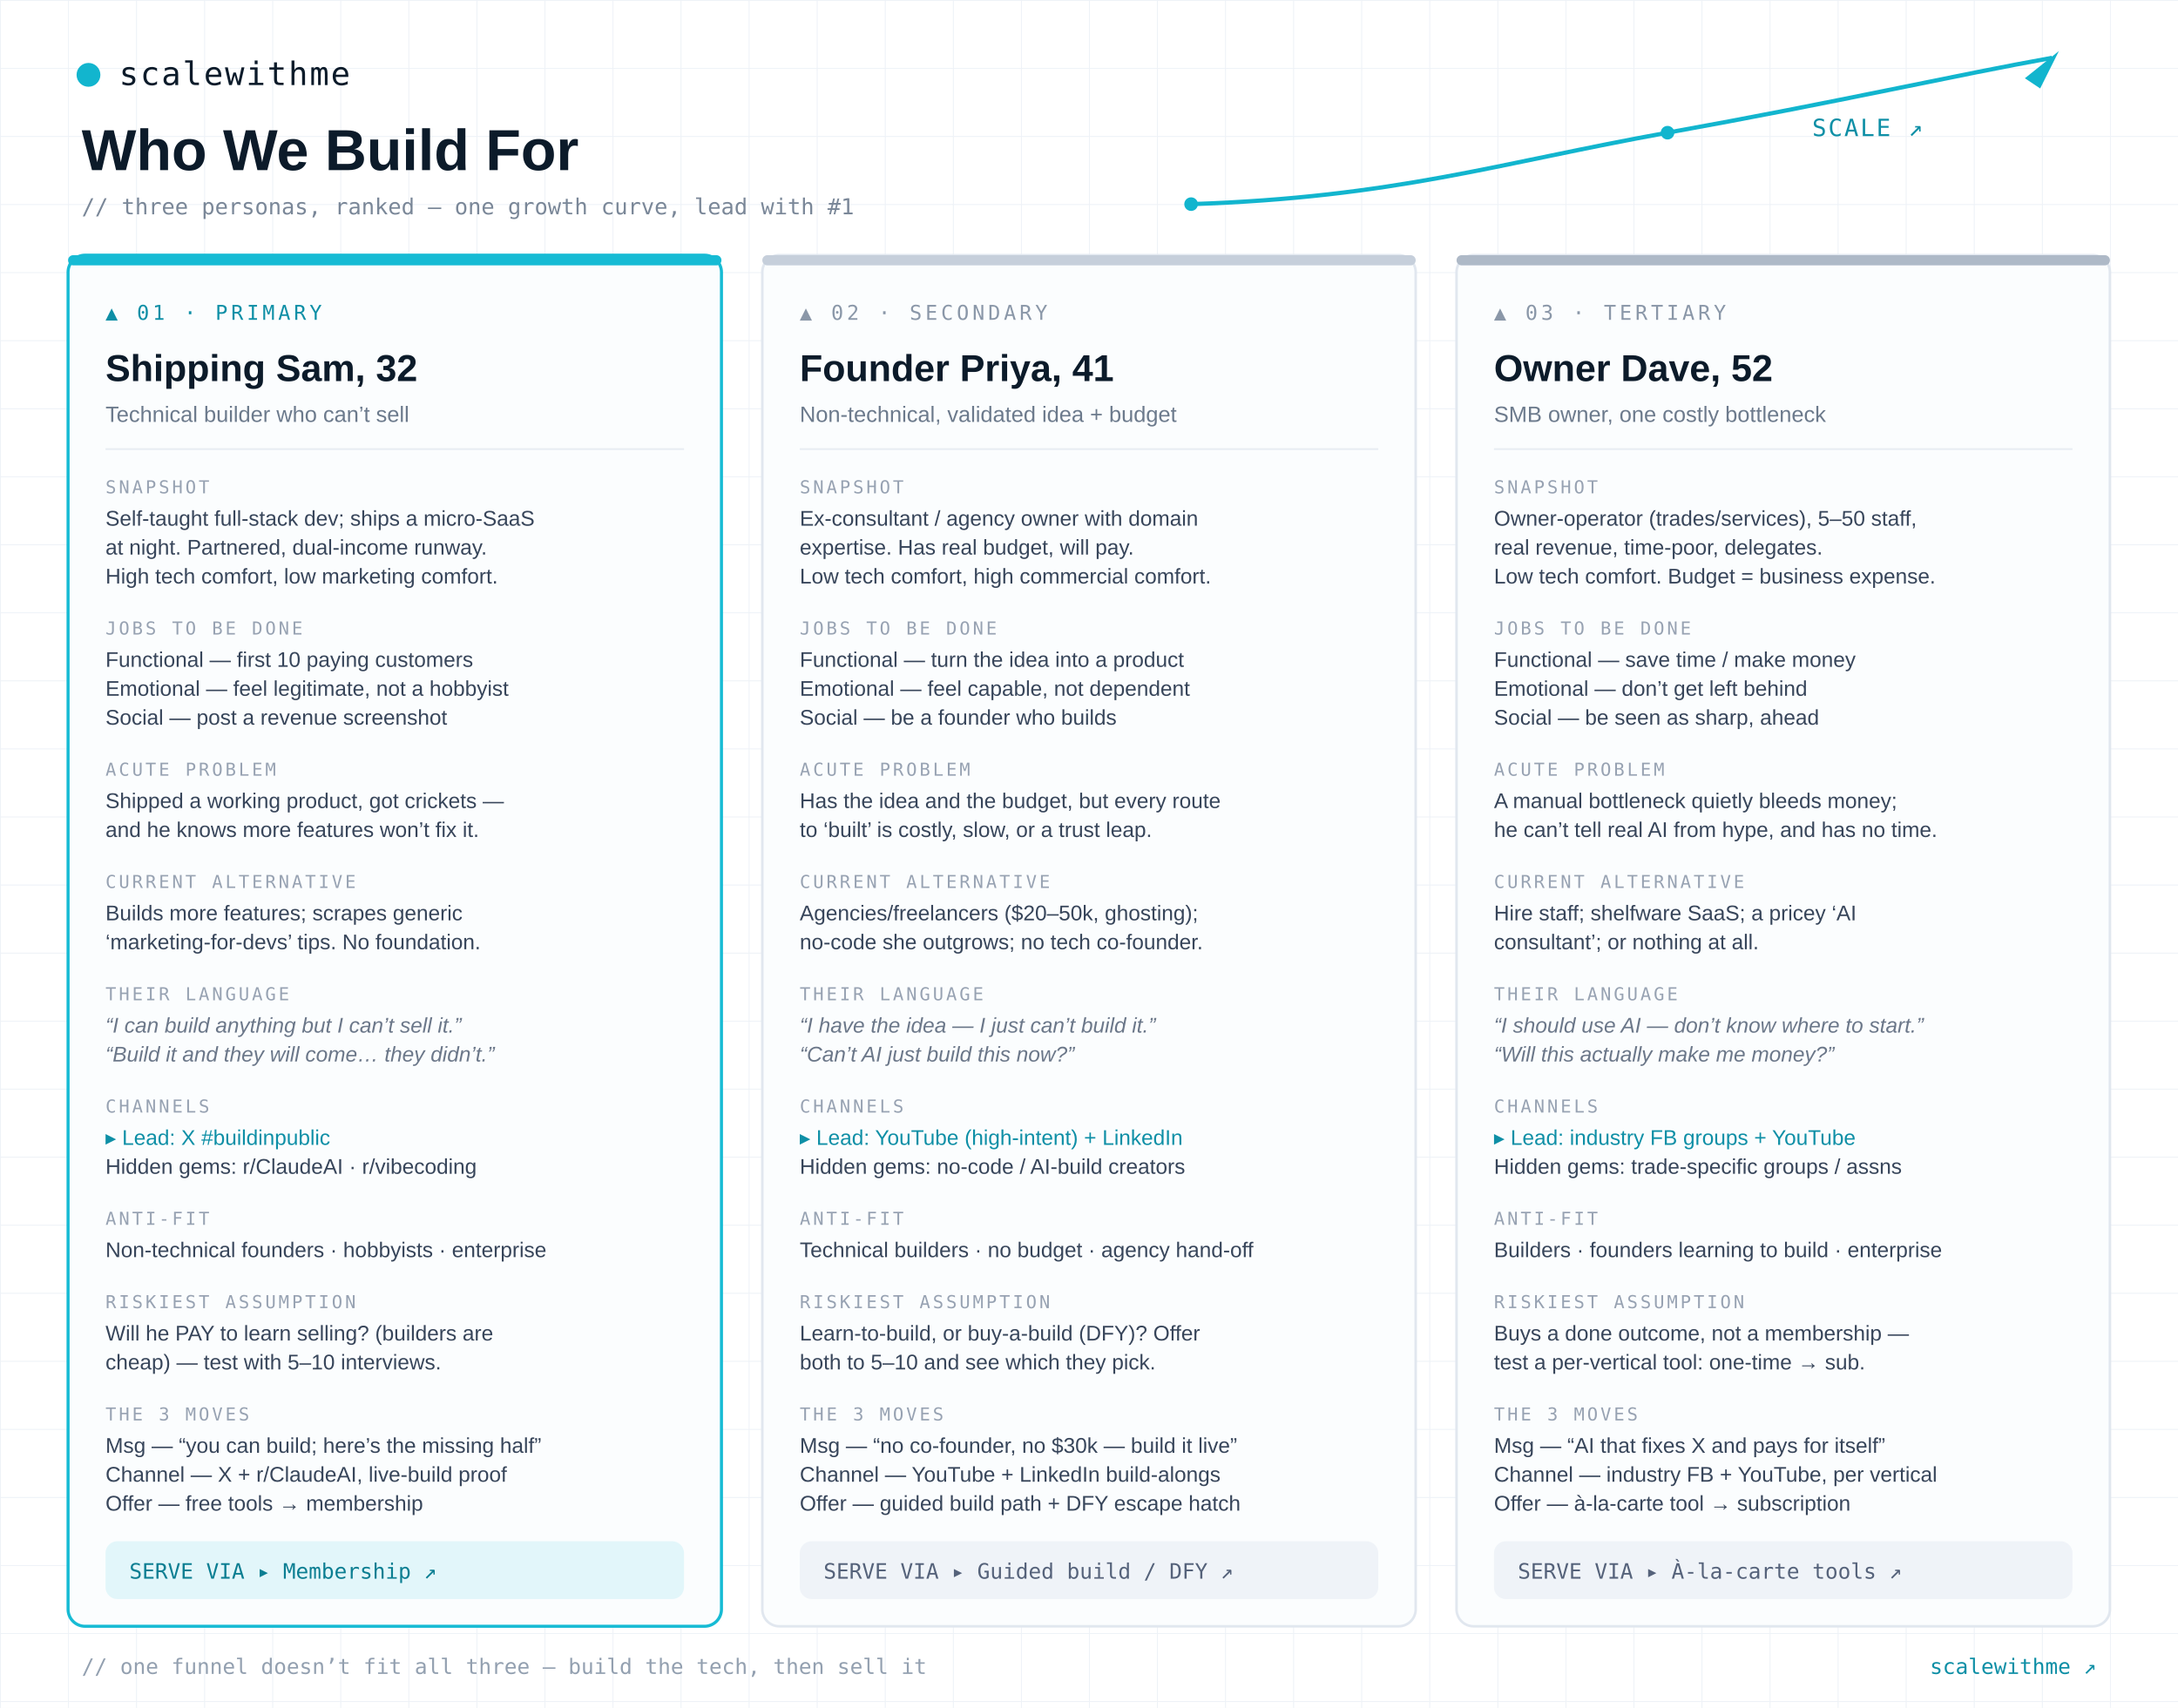
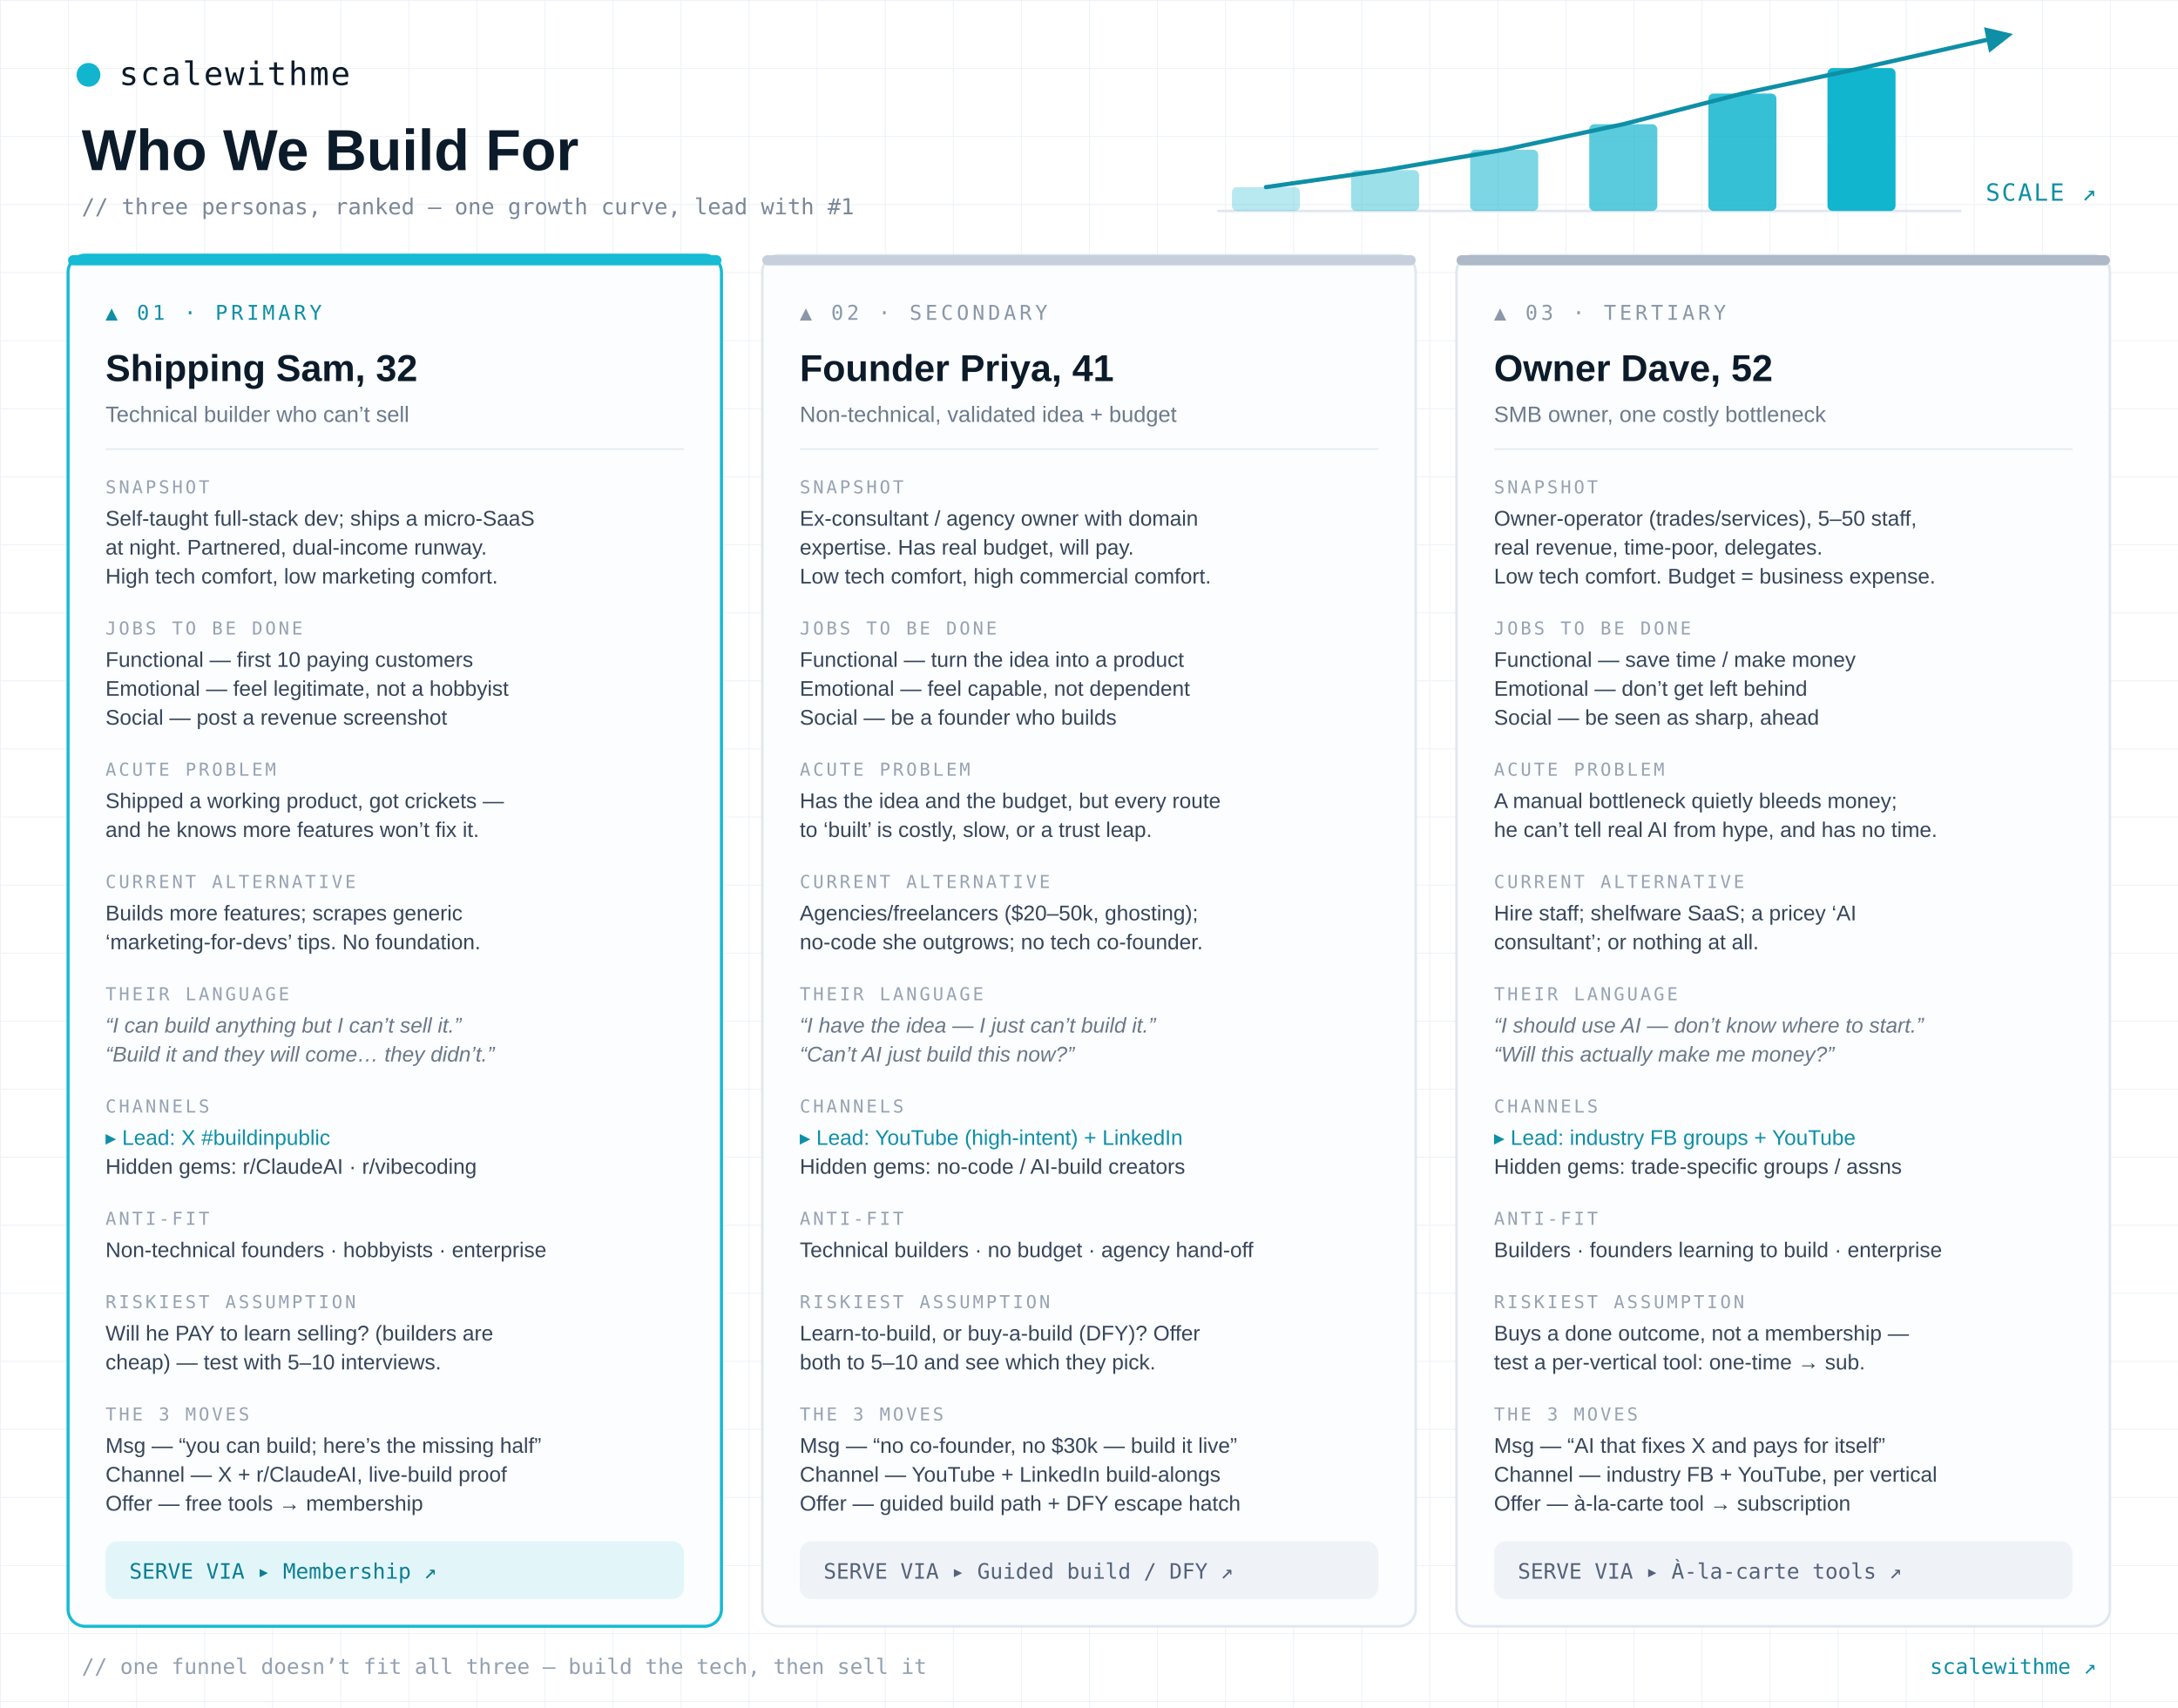
<svg xmlns="http://www.w3.org/2000/svg" viewBox="0 0 1280 1004" font-family="'Helvetica Neue', Arial, sans-serif" role="img">
  <defs>
    <pattern id="gl2" width="40" height="40" patternUnits="userSpaceOnUse">
      <path d="M40 0H0V40" fill="none" stroke="#EEF2F7" stroke-width="1" />
    </pattern>
  </defs>
  <rect width="1280" height="1004" fill="#FFFFFF" />
  <rect width="1280" height="1004" fill="url(#gl2)" />
  <circle cx="52" cy="44" r="7" fill="#12B5CE" />
  <text x="70" y="50" font-family="'SF Mono','Menlo',monospace" font-size="19" fill="#0C1B2A" letter-spacing="1">scalewithme</text>
  <text x="48" y="100" font-size="34" font-weight="700" fill="#0C1B2A">Who We Build For</text>
  <text x="48" y="126" font-family="'SF Mono','Menlo',monospace" font-size="13" fill="#7A8798">// three personas, ranked — one growth curve, lead with #1</text>
-   <path d="M700,120 C820,116 880,96 980,78 S1150,44 1206,34" fill="none" stroke="#12B5CE" stroke-width="2.5" />
-   <path d="M1190,46 L1210,30 L1199,52 Z" fill="#12B5CE" />
-   <circle cx="700" cy="120" r="4" fill="#12B5CE" />
-   <circle cx="980" cy="78" r="4" fill="#12B5CE" />
-   <text x="1130" y="80" text-anchor="end" font-family="'SF Mono','Menlo',monospace" font-size="14" fill="#0E8FA6" letter-spacing="1">SCALE ↗</text>
+   <g stroke-linecap="round" stroke-linejoin="round">
+     <line x1="716" y1="124" x2="1152" y2="124" stroke="#E1E7EF" stroke-width="1.5" />
+     <g fill="#12B5CE">
+       <rect x="724" y="110" width="40" height="14" rx="3" opacity="0.30" />
+       <rect x="794" y="100" width="40" height="24" rx="3" opacity="0.42" />
+       <rect x="864" y="88" width="40" height="36" rx="3" opacity="0.55" />
+       <rect x="934" y="73" width="40" height="51" rx="3" opacity="0.70" />
+       <rect x="1004" y="55" width="40" height="69" rx="3" opacity="0.85" />
+       <rect x="1074" y="40" width="40" height="84" rx="3" />
+     </g>
+     <polyline points="744,110 814,100 884,88 954,73 1024,55 1094,40 1174,22" fill="none" stroke="#0E8FA6" stroke-width="2.5" />
+     <path d="M1183,20 L1169,31 L1166,16 Z" fill="#0E8FA6" />
+   </g>
+   <text x="1232" y="118" text-anchor="end" font-family="'SF Mono','Menlo',monospace" font-size="14" fill="#0E8FA6" letter-spacing="1">SCALE ↗</text>
  <g transform="translate(40,150)">
    <rect width="384" height="806" rx="10" fill="#FBFDFE" stroke="#16BBD4" stroke-width="1.8" />
    <rect width="384" height="6" rx="3" fill="#16BBD4" />
    <text x="22" y="38" font-family="'SF Mono','Menlo',monospace" font-size="12" fill="#0E8FA6" letter-spacing="2">▲ 01 · PRIMARY</text>
    <text x="22" y="74" font-size="22" font-weight="700" fill="#0C1B2A">Shipping Sam, 32</text>
    <text x="22" y="98" font-size="13" fill="#6C7A8C">Technical builder who can’t sell</text>
    <line x1="22" y1="114" x2="362" y2="114" stroke="#E7ECF2" />
    <text x="22" y="140" font-family="'SF Mono','Menlo',monospace" font-size="10.5" fill="#97A2B2" letter-spacing="1.5">SNAPSHOT</text>
    <text x="22" y="159" font-size="12.5" fill="#37455A">Self-taught full-stack dev; ships a micro-SaaS</text>
    <text x="22" y="176" font-size="12.5" fill="#37455A">at night. Partnered, dual-income runway.</text>
    <text x="22" y="193" font-size="12.5" fill="#37455A">High tech comfort, low marketing comfort.</text>
    <text x="22" y="223" font-family="'SF Mono','Menlo',monospace" font-size="10.5" fill="#97A2B2" letter-spacing="1.5">JOBS TO BE DONE</text>
    <text x="22" y="242" font-size="12.5" fill="#37455A">Functional — first 10 paying customers</text>
    <text x="22" y="259" font-size="12.5" fill="#37455A">Emotional — feel legitimate, not a hobbyist</text>
    <text x="22" y="276" font-size="12.5" fill="#37455A">Social — post a revenue screenshot</text>
    <text x="22" y="306" font-family="'SF Mono','Menlo',monospace" font-size="10.5" fill="#97A2B2" letter-spacing="1.5">ACUTE PROBLEM</text>
    <text x="22" y="325" font-size="12.5" fill="#37455A">Shipped a working product, got crickets —</text>
    <text x="22" y="342" font-size="12.5" fill="#37455A">and he knows more features won’t fix it.</text>
    <text x="22" y="372" font-family="'SF Mono','Menlo',monospace" font-size="10.5" fill="#97A2B2" letter-spacing="1.5">CURRENT ALTERNATIVE</text>
    <text x="22" y="391" font-size="12.5" fill="#37455A">Builds more features; scrapes generic</text>
    <text x="22" y="408" font-size="12.5" fill="#37455A">‘marketing-for-devs’ tips. No foundation.</text>
    <text x="22" y="438" font-family="'SF Mono','Menlo',monospace" font-size="10.5" fill="#97A2B2" letter-spacing="1.5">THEIR LANGUAGE</text>
    <text x="22" y="457" font-size="12.5" font-style="italic" fill="#6B7789">“I can build anything but I can’t sell it.”</text>
    <text x="22" y="474" font-size="12.5" font-style="italic" fill="#6B7789">“Build it and they will come… they didn’t.”</text>
    <text x="22" y="504" font-family="'SF Mono','Menlo',monospace" font-size="10.5" fill="#97A2B2" letter-spacing="1.5">CHANNELS</text>
    <text x="22" y="523" font-size="12.5" fill="#0E8FA6">▸ Lead: X #buildinpublic</text>
    <text x="22" y="540" font-size="12.5" fill="#37455A">Hidden gems: r/ClaudeAI · r/vibecoding</text>
    <text x="22" y="570" font-family="'SF Mono','Menlo',monospace" font-size="10.5" fill="#97A2B2" letter-spacing="1.5">ANTI-FIT</text>
    <text x="22" y="589" font-size="12.5" fill="#37455A">Non-technical founders · hobbyists · enterprise</text>
    <text x="22" y="619" font-family="'SF Mono','Menlo',monospace" font-size="10.5" fill="#97A2B2" letter-spacing="1.5">RISKIEST ASSUMPTION</text>
    <text x="22" y="638" font-size="12.5" fill="#37455A">Will he PAY to learn selling? (builders are</text>
    <text x="22" y="655" font-size="12.5" fill="#37455A">cheap) — test with 5–10 interviews.</text>
    <text x="22" y="685" font-family="'SF Mono','Menlo',monospace" font-size="10.5" fill="#97A2B2" letter-spacing="1.5">THE 3 MOVES</text>
    <text x="22" y="704" font-size="12.5" fill="#37455A">Msg — “you can build; here’s the missing half”</text>
    <text x="22" y="721" font-size="12.5" fill="#37455A">Channel — X + r/ClaudeAI, live-build proof</text>
    <text x="22" y="738" font-size="12.5" fill="#37455A">Offer — free tools → membership</text>
    <rect x="22" y="756" width="340" height="34" rx="7" fill="#E2F6FA" />
    <text x="36" y="778" font-family="'SF Mono','Menlo',monospace" font-size="12.5" fill="#0B7E92">SERVE VIA ▸ Membership ↗</text>
  </g>
  <g transform="translate(448,150)">
    <rect width="384" height="806" rx="10" fill="#FBFDFE" stroke="#E1E7EF" stroke-width="1.5" />
    <rect width="384" height="6" rx="3" fill="#C6CFDB" />
    <text x="22" y="38" font-family="'SF Mono','Menlo',monospace" font-size="12" fill="#8A97A8" letter-spacing="2">▲ 02 · SECONDARY</text>
    <text x="22" y="74" font-size="22" font-weight="700" fill="#0C1B2A">Founder Priya, 41</text>
    <text x="22" y="98" font-size="13" fill="#6C7A8C">Non-technical, validated idea + budget</text>
    <line x1="22" y1="114" x2="362" y2="114" stroke="#E7ECF2" />
    <text x="22" y="140" font-family="'SF Mono','Menlo',monospace" font-size="10.5" fill="#97A2B2" letter-spacing="1.5">SNAPSHOT</text>
    <text x="22" y="159" font-size="12.5" fill="#37455A">Ex-consultant / agency owner with domain</text>
    <text x="22" y="176" font-size="12.5" fill="#37455A">expertise. Has real budget, will pay.</text>
    <text x="22" y="193" font-size="12.5" fill="#37455A">Low tech comfort, high commercial comfort.</text>
    <text x="22" y="223" font-family="'SF Mono','Menlo',monospace" font-size="10.5" fill="#97A2B2" letter-spacing="1.5">JOBS TO BE DONE</text>
    <text x="22" y="242" font-size="12.5" fill="#37455A">Functional — turn the idea into a product</text>
    <text x="22" y="259" font-size="12.5" fill="#37455A">Emotional — feel capable, not dependent</text>
    <text x="22" y="276" font-size="12.5" fill="#37455A">Social — be a founder who builds</text>
    <text x="22" y="306" font-family="'SF Mono','Menlo',monospace" font-size="10.5" fill="#97A2B2" letter-spacing="1.5">ACUTE PROBLEM</text>
    <text x="22" y="325" font-size="12.5" fill="#37455A">Has the idea and the budget, but every route</text>
    <text x="22" y="342" font-size="12.5" fill="#37455A">to ‘built’ is costly, slow, or a trust leap.</text>
    <text x="22" y="372" font-family="'SF Mono','Menlo',monospace" font-size="10.5" fill="#97A2B2" letter-spacing="1.5">CURRENT ALTERNATIVE</text>
    <text x="22" y="391" font-size="12.5" fill="#37455A">Agencies/freelancers ($20–50k, ghosting);</text>
    <text x="22" y="408" font-size="12.5" fill="#37455A">no-code she outgrows; no tech co-founder.</text>
    <text x="22" y="438" font-family="'SF Mono','Menlo',monospace" font-size="10.5" fill="#97A2B2" letter-spacing="1.5">THEIR LANGUAGE</text>
    <text x="22" y="457" font-size="12.5" font-style="italic" fill="#6B7789">“I have the idea — I just can’t build it.”</text>
    <text x="22" y="474" font-size="12.5" font-style="italic" fill="#6B7789">“Can’t AI just build this now?”</text>
    <text x="22" y="504" font-family="'SF Mono','Menlo',monospace" font-size="10.5" fill="#97A2B2" letter-spacing="1.5">CHANNELS</text>
    <text x="22" y="523" font-size="12.5" fill="#0E8FA6">▸ Lead: YouTube (high-intent) + LinkedIn</text>
    <text x="22" y="540" font-size="12.5" fill="#37455A">Hidden gems: no-code / AI-build creators</text>
    <text x="22" y="570" font-family="'SF Mono','Menlo',monospace" font-size="10.5" fill="#97A2B2" letter-spacing="1.5">ANTI-FIT</text>
    <text x="22" y="589" font-size="12.5" fill="#37455A">Technical builders · no budget · agency hand-off</text>
    <text x="22" y="619" font-family="'SF Mono','Menlo',monospace" font-size="10.5" fill="#97A2B2" letter-spacing="1.5">RISKIEST ASSUMPTION</text>
    <text x="22" y="638" font-size="12.5" fill="#37455A">Learn-to-build, or buy-a-build (DFY)? Offer</text>
    <text x="22" y="655" font-size="12.5" fill="#37455A">both to 5–10 and see which they pick.</text>
    <text x="22" y="685" font-family="'SF Mono','Menlo',monospace" font-size="10.5" fill="#97A2B2" letter-spacing="1.5">THE 3 MOVES</text>
    <text x="22" y="704" font-size="12.5" fill="#37455A">Msg — “no co-founder, no $30k — build it live”</text>
    <text x="22" y="721" font-size="12.5" fill="#37455A">Channel — YouTube + LinkedIn build-alongs</text>
    <text x="22" y="738" font-size="12.5" fill="#37455A">Offer — guided build path + DFY escape hatch</text>
    <rect x="22" y="756" width="340" height="34" rx="7" fill="#EFF3F8" />
    <text x="36" y="778" font-family="'SF Mono','Menlo',monospace" font-size="12.5" fill="#55627A">SERVE VIA ▸ Guided build / DFY ↗</text>
  </g>
  <g transform="translate(856,150)">
    <rect width="384" height="806" rx="10" fill="#FBFDFE" stroke="#E1E7EF" stroke-width="1.5" />
    <rect width="384" height="6" rx="3" fill="#AEB9C7" />
    <text x="22" y="38" font-family="'SF Mono','Menlo',monospace" font-size="12" fill="#8A97A8" letter-spacing="2">▲ 03 · TERTIARY</text>
    <text x="22" y="74" font-size="22" font-weight="700" fill="#0C1B2A">Owner Dave, 52</text>
    <text x="22" y="98" font-size="13" fill="#6C7A8C">SMB owner, one costly bottleneck</text>
    <line x1="22" y1="114" x2="362" y2="114" stroke="#E7ECF2" />
    <text x="22" y="140" font-family="'SF Mono','Menlo',monospace" font-size="10.5" fill="#97A2B2" letter-spacing="1.5">SNAPSHOT</text>
    <text x="22" y="159" font-size="12.5" fill="#37455A">Owner-operator (trades/services), 5–50 staff,</text>
    <text x="22" y="176" font-size="12.5" fill="#37455A">real revenue, time-poor, delegates.</text>
    <text x="22" y="193" font-size="12.5" fill="#37455A">Low tech comfort. Budget = business expense.</text>
    <text x="22" y="223" font-family="'SF Mono','Menlo',monospace" font-size="10.5" fill="#97A2B2" letter-spacing="1.5">JOBS TO BE DONE</text>
    <text x="22" y="242" font-size="12.5" fill="#37455A">Functional — save time / make money</text>
    <text x="22" y="259" font-size="12.5" fill="#37455A">Emotional — don’t get left behind</text>
    <text x="22" y="276" font-size="12.5" fill="#37455A">Social — be seen as sharp, ahead</text>
    <text x="22" y="306" font-family="'SF Mono','Menlo',monospace" font-size="10.5" fill="#97A2B2" letter-spacing="1.5">ACUTE PROBLEM</text>
    <text x="22" y="325" font-size="12.5" fill="#37455A">A manual bottleneck quietly bleeds money;</text>
    <text x="22" y="342" font-size="12.5" fill="#37455A">he can’t tell real AI from hype, and has no time.</text>
    <text x="22" y="372" font-family="'SF Mono','Menlo',monospace" font-size="10.5" fill="#97A2B2" letter-spacing="1.5">CURRENT ALTERNATIVE</text>
    <text x="22" y="391" font-size="12.5" fill="#37455A">Hire staff; shelfware SaaS; a pricey ‘AI</text>
    <text x="22" y="408" font-size="12.5" fill="#37455A">consultant’; or nothing at all.</text>
    <text x="22" y="438" font-family="'SF Mono','Menlo',monospace" font-size="10.5" fill="#97A2B2" letter-spacing="1.5">THEIR LANGUAGE</text>
    <text x="22" y="457" font-size="12.5" font-style="italic" fill="#6B7789">“I should use AI — don’t know where to start.”</text>
    <text x="22" y="474" font-size="12.5" font-style="italic" fill="#6B7789">“Will this actually make me money?”</text>
    <text x="22" y="504" font-family="'SF Mono','Menlo',monospace" font-size="10.5" fill="#97A2B2" letter-spacing="1.5">CHANNELS</text>
    <text x="22" y="523" font-size="12.5" fill="#0E8FA6">▸ Lead: industry FB groups + YouTube</text>
    <text x="22" y="540" font-size="12.5" fill="#37455A">Hidden gems: trade-specific groups / assns</text>
    <text x="22" y="570" font-family="'SF Mono','Menlo',monospace" font-size="10.5" fill="#97A2B2" letter-spacing="1.5">ANTI-FIT</text>
    <text x="22" y="589" font-size="12.5" fill="#37455A">Builders · founders learning to build · enterprise</text>
    <text x="22" y="619" font-family="'SF Mono','Menlo',monospace" font-size="10.5" fill="#97A2B2" letter-spacing="1.5">RISKIEST ASSUMPTION</text>
    <text x="22" y="638" font-size="12.5" fill="#37455A">Buys a done outcome, not a membership —</text>
    <text x="22" y="655" font-size="12.5" fill="#37455A">test a per-vertical tool: one-time → sub.</text>
    <text x="22" y="685" font-family="'SF Mono','Menlo',monospace" font-size="10.5" fill="#97A2B2" letter-spacing="1.5">THE 3 MOVES</text>
    <text x="22" y="704" font-size="12.5" fill="#37455A">Msg — “AI that fixes X and pays for itself”</text>
    <text x="22" y="721" font-size="12.5" fill="#37455A">Channel — industry FB + YouTube, per vertical</text>
    <text x="22" y="738" font-size="12.5" fill="#37455A">Offer — à-la-carte tool → subscription</text>
    <rect x="22" y="756" width="340" height="34" rx="7" fill="#EFF3F8" />
    <text x="36" y="778" font-family="'SF Mono','Menlo',monospace" font-size="12.5" fill="#55627A">SERVE VIA ▸ À-la-carte tools ↗</text>
  </g>
  <text x="48" y="984" font-family="'SF Mono','Menlo',monospace" font-size="12.5" fill="#93A0B0">// one funnel doesn’t fit all three — build the tech, then sell it</text>
  <text x="1232" y="984" text-anchor="end" font-family="'SF Mono','Menlo',monospace" font-size="12.5" fill="#0E8FA6">scalewithme ↗</text>
</svg>
